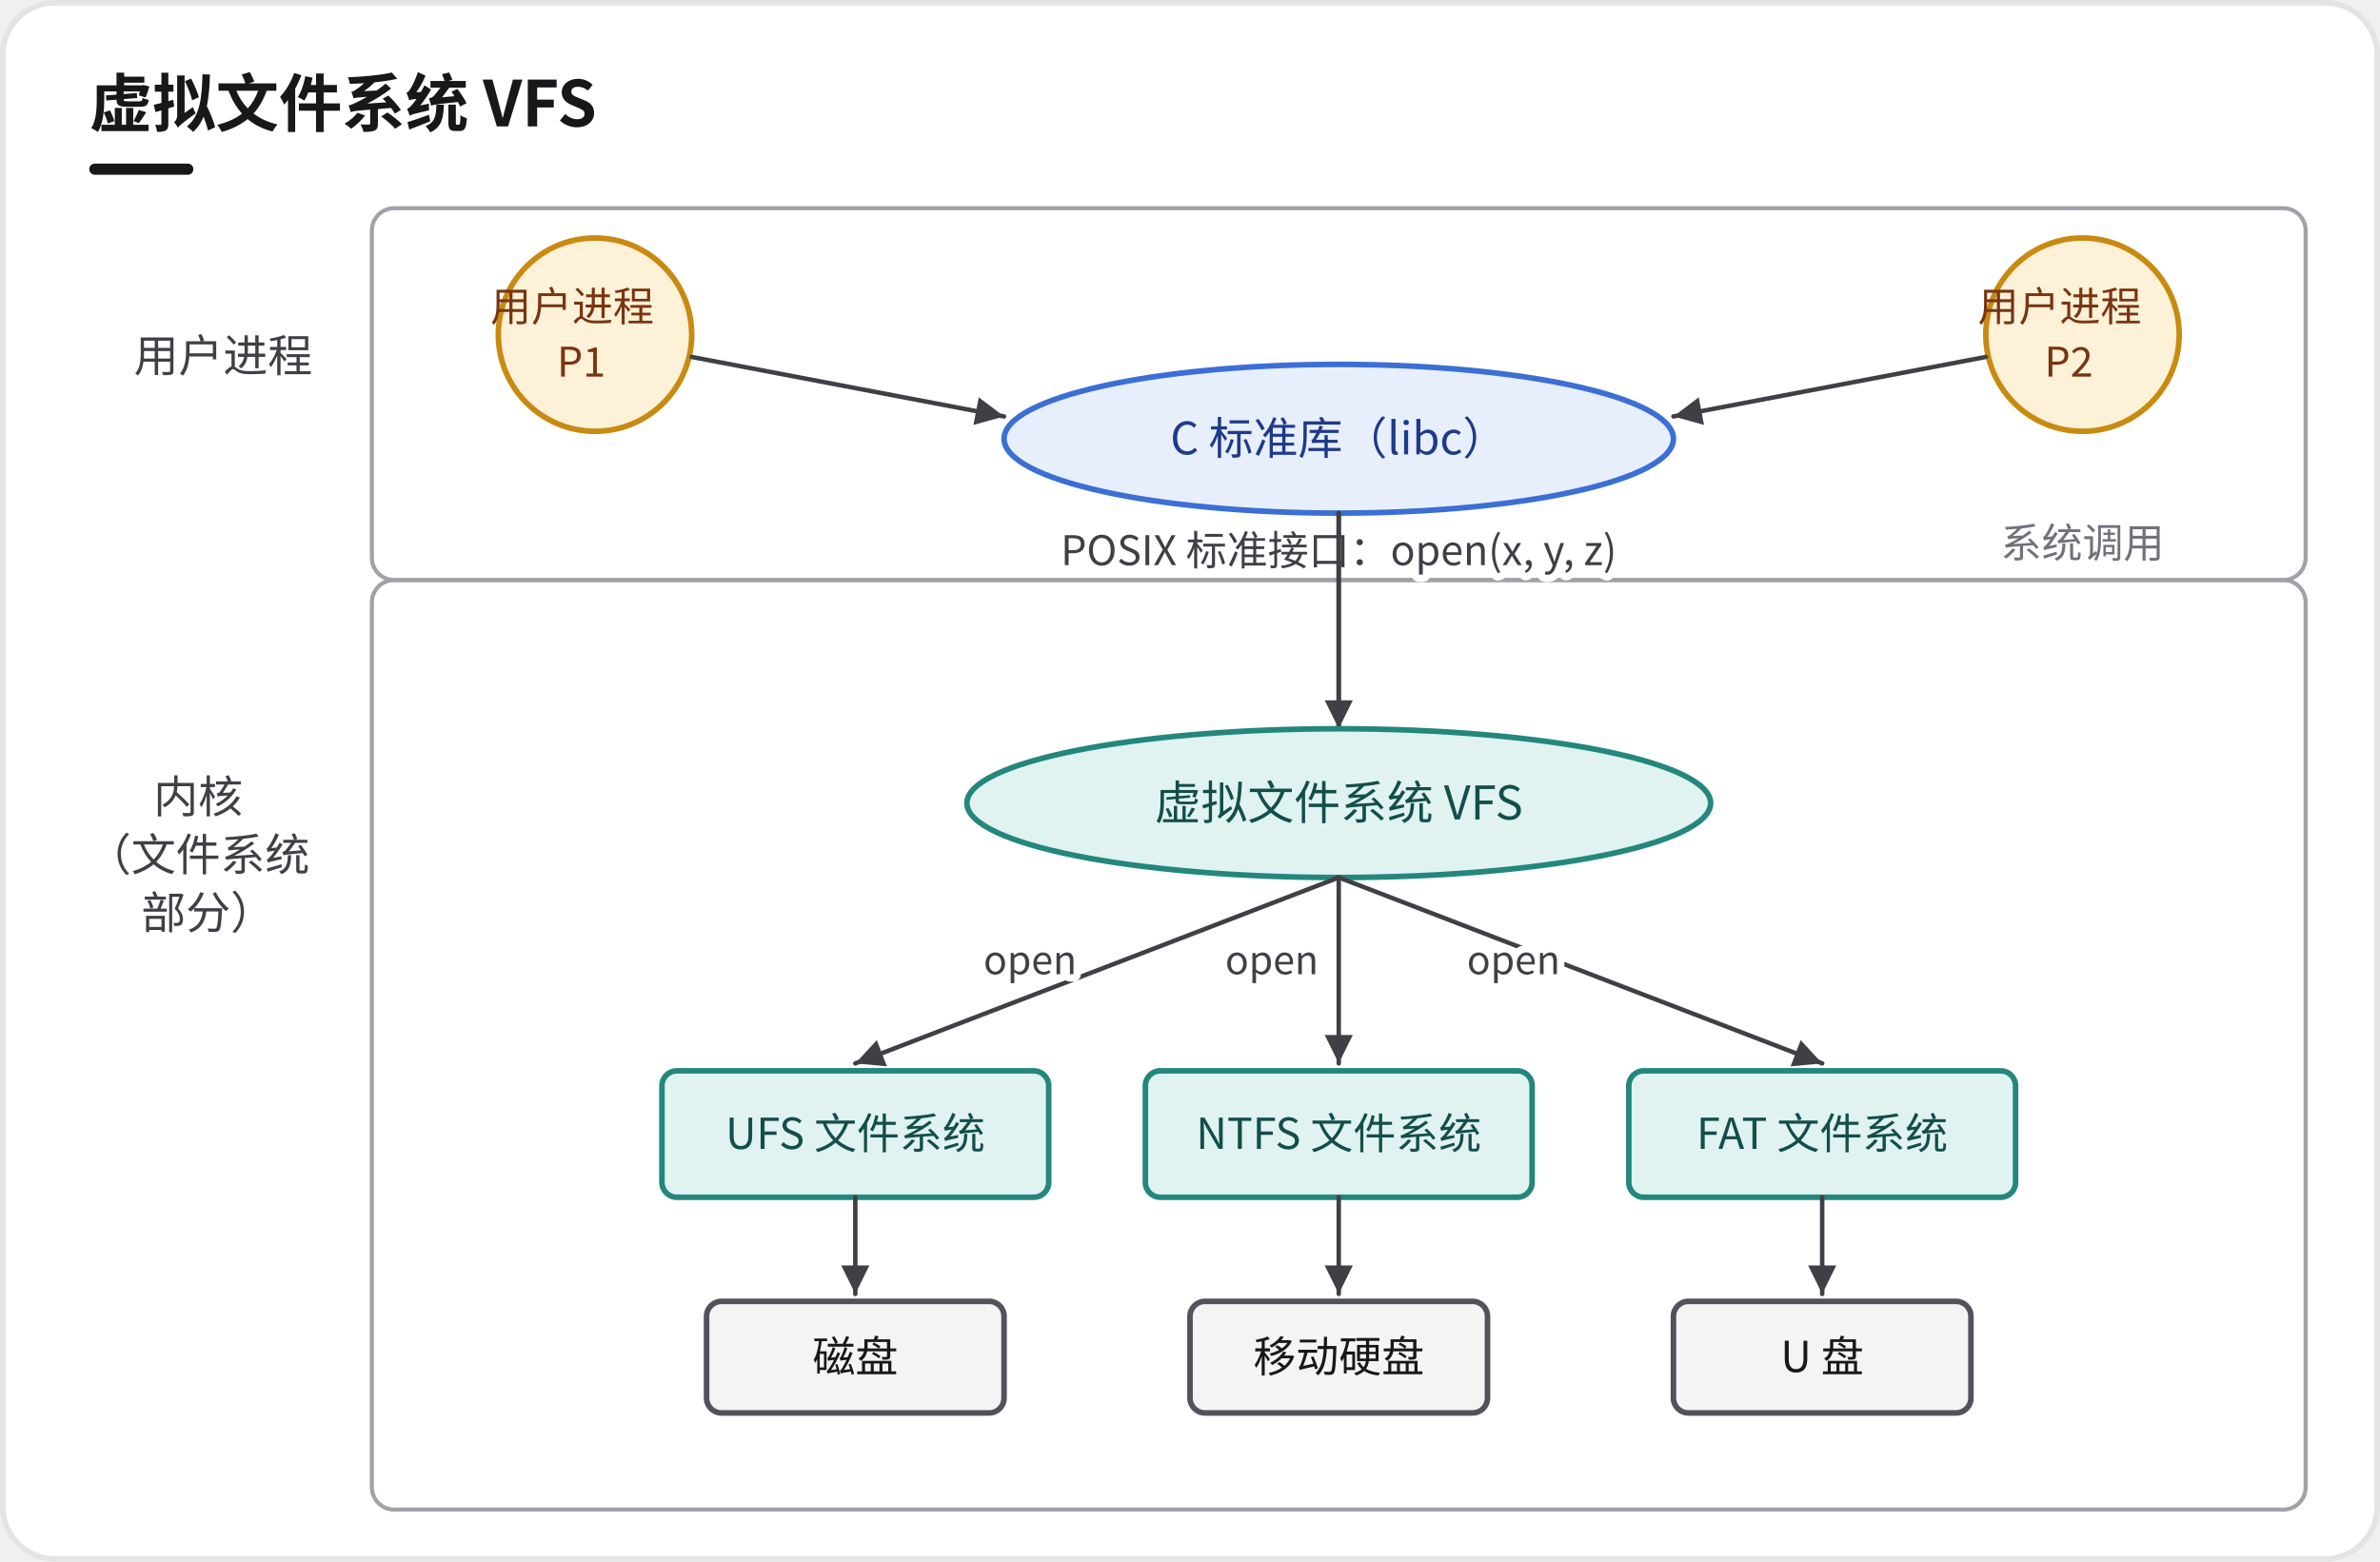
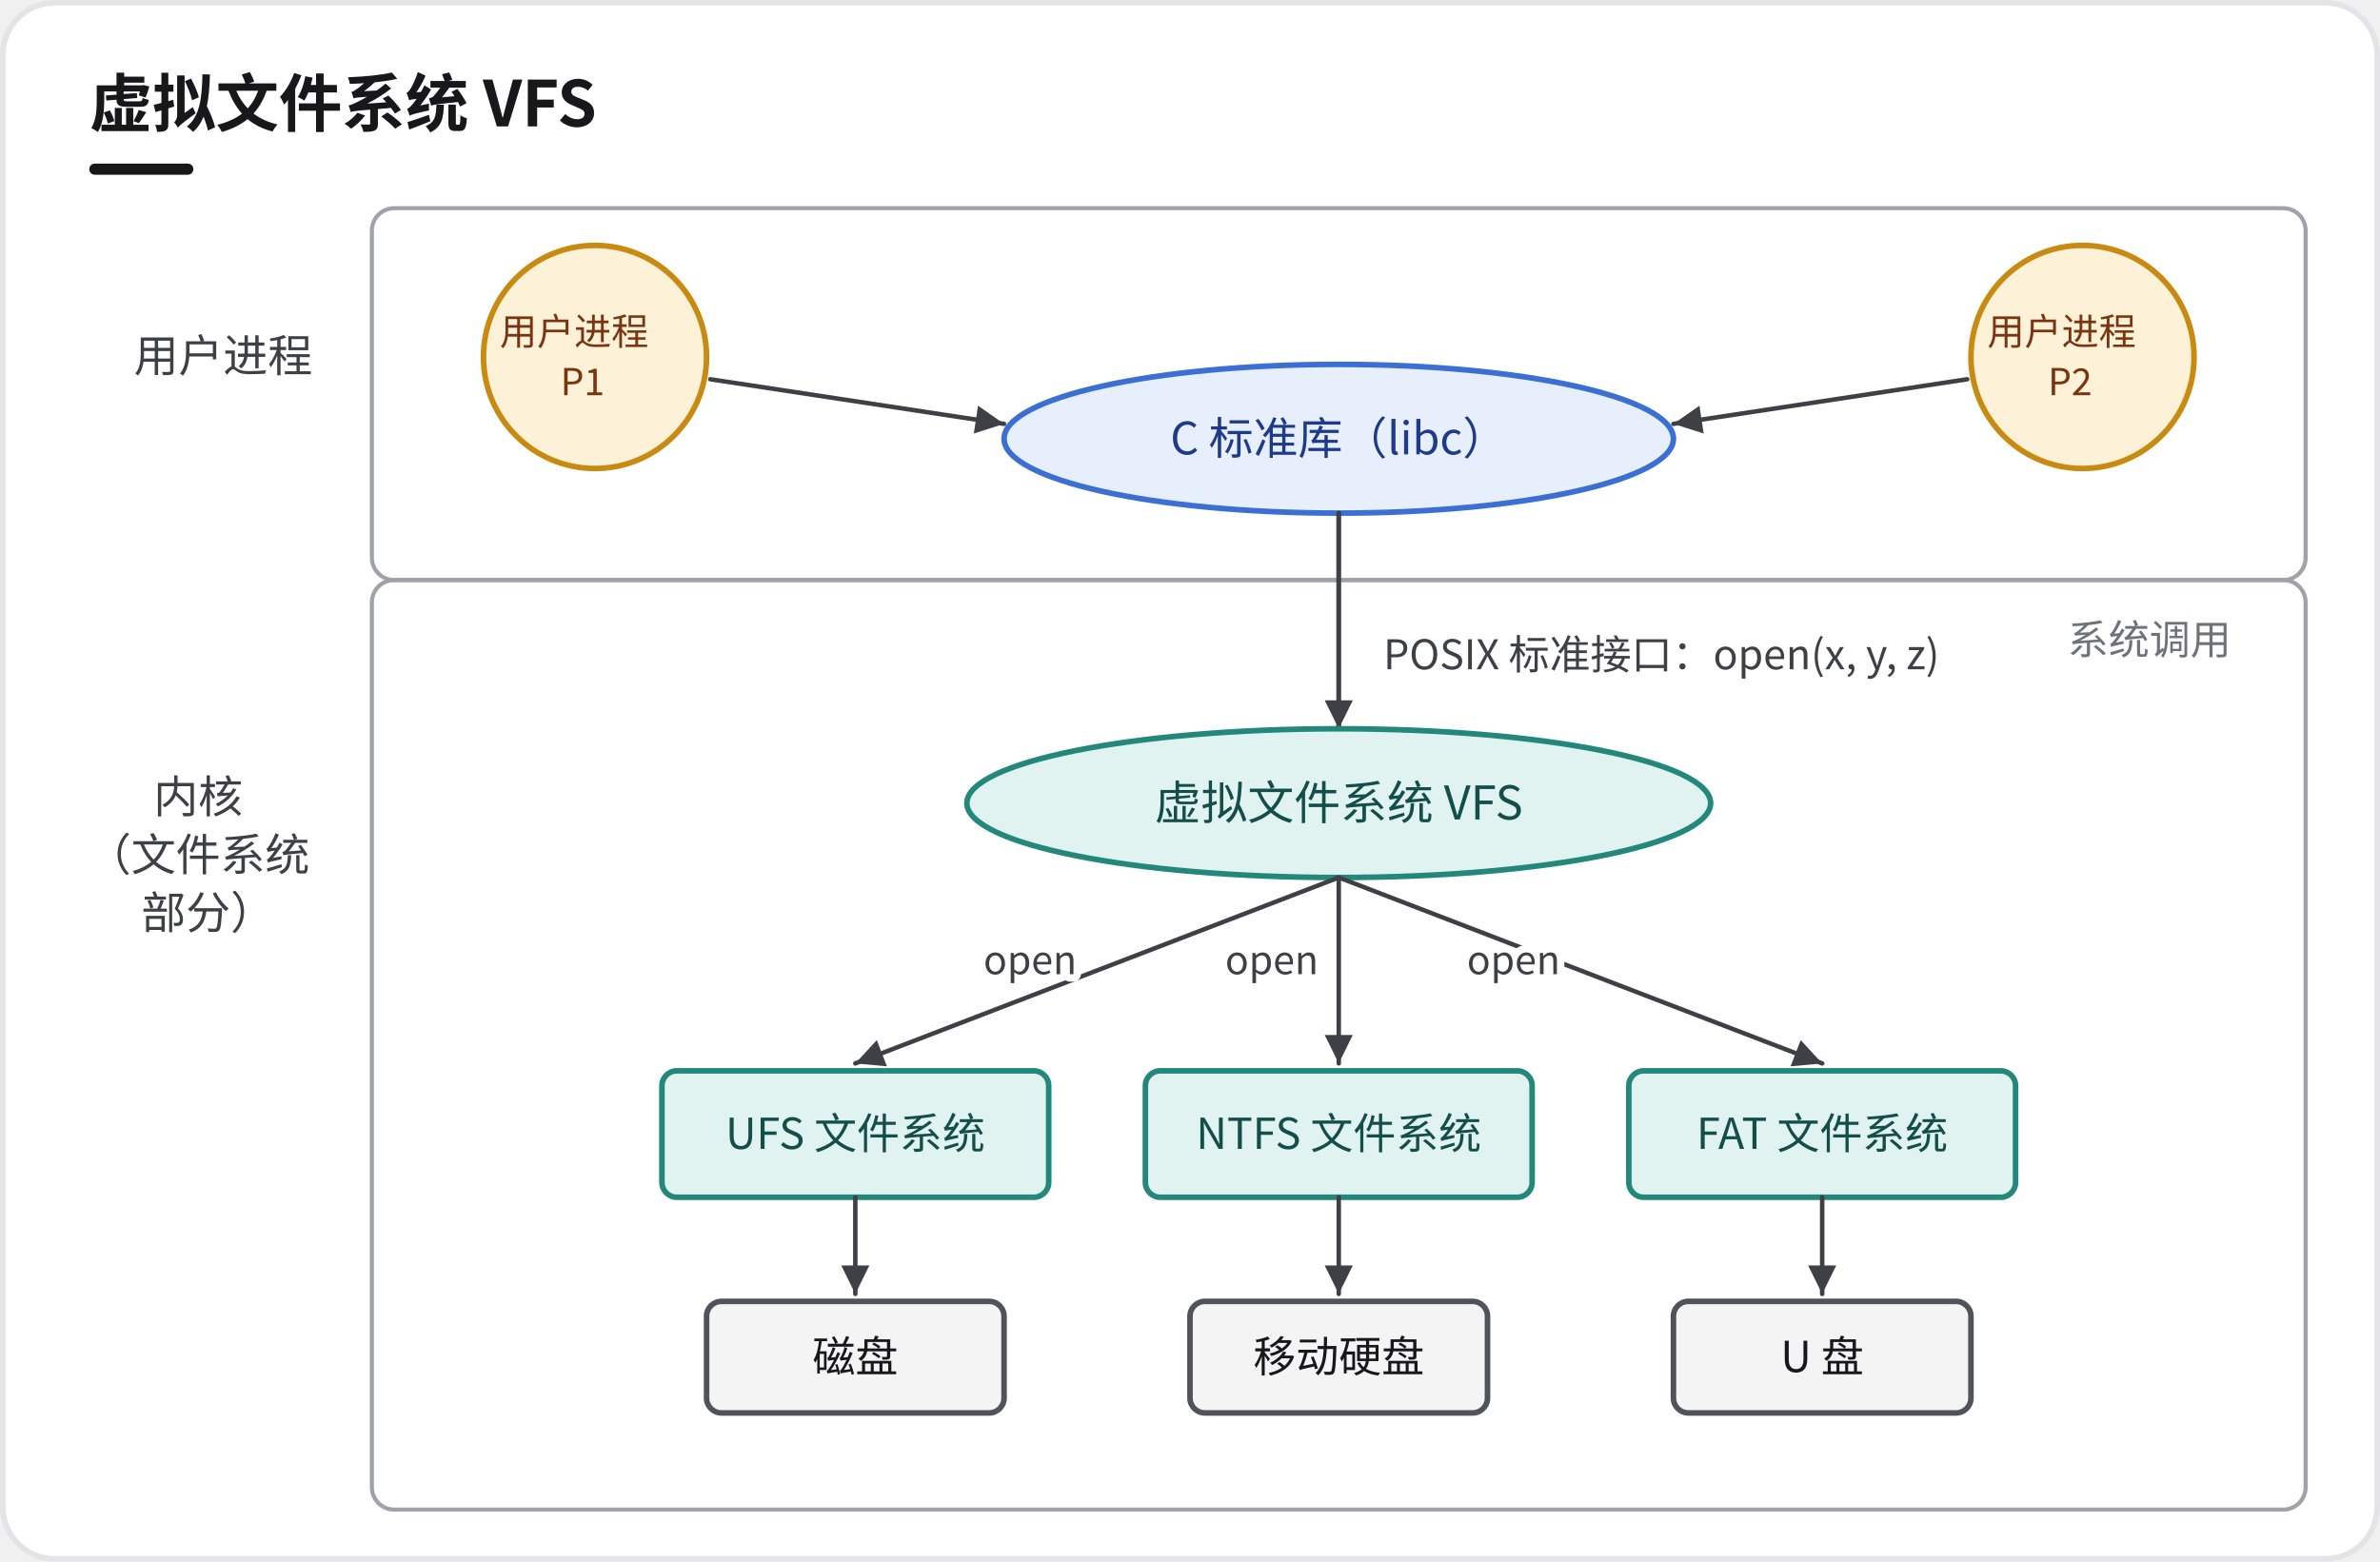
<svg xmlns="http://www.w3.org/2000/svg" viewBox="0 0 640 420" width="640" height="420" font-family="'PingFang SC','Hiragino Sans GB','Microsoft YaHei','Noto Sans CJK SC','Source Han Sans SC',system-ui,sans-serif" font-size="15" xml:space="preserve" style="white-space:pre" role="img" aria-label="虚拟文件系统 VFS：向上提供统一的 POSIX 接口，向下屏蔽不同文件系统">
  <defs>
    <marker id="a3f3f46" viewBox="0 0 10 10" refX="8.5" refY="5" markerWidth="9" markerHeight="9" orient="auto" markerUnits="userSpaceOnUse">
      <path d="M0 0.8L8.5 5 0 9.2z" fill="#3f3f46" />
    </marker>
  </defs>
  <rect x="0.75" y="0.75" width="638.5" height="418.5" rx="14" fill="#ffffff" stroke="#e4e4e7" stroke-width="1.5" />
  <text x="24" y="34" font-size="17" fill="#18181b" font-weight="700">虚拟文件系统 VFS</text>
  <rect x="24" y="44" width="28" height="3" rx="1.5" fill="#18181b" />
  <rect x="100" y="56" width="520" height="100" rx="6" fill="none" stroke="#a1a1aa" stroke-width="1.1" />
  <text x="60" y="100" font-size="12" fill="#3f3f46" text-anchor="middle">用户进程</text>
  <rect x="100" y="156" width="520" height="250" rx="6" fill="none" stroke="#a1a1aa" stroke-width="1.1" />
  <text x="60" y="218.6" font-size="12" fill="#3f3f46" text-anchor="middle">
    <tspan x="60" dy="0">内核</tspan>
    <tspan x="60" dy="15.6">（文件系统</tspan>
    <tspan x="60" dy="15.6">部分）</tspan>
  </text>
-   <circle cx="160" cy="90" r="26" fill="#fdf1d8" stroke="#c98a12" stroke-width="1.5" />
-   <text x="160" y="86.4" font-size="11" fill="#78350f" text-anchor="middle" font-weight="500">
+   <circle cx="160" cy="96" r="30" fill="#fdf1d8" stroke="#c98a12" stroke-width="1.5" />
+   <text x="160" y="92.8" font-size="10" fill="#78350f" text-anchor="middle" font-weight="500">
    <tspan x="160" dy="0">用户进程</tspan>
-     <tspan x="160" dy="14.9">P1</tspan>
+     <tspan x="160" dy="13.5">P1</tspan>
  </text>
-   <circle cx="560" cy="90" r="26" fill="#fdf1d8" stroke="#c98a12" stroke-width="1.5" />
-   <text x="560" y="86.4" font-size="11" fill="#78350f" text-anchor="middle" font-weight="500">
+   <circle cx="560" cy="96" r="30" fill="#fdf1d8" stroke="#c98a12" stroke-width="1.5" />
+   <text x="560" y="92.8" font-size="10" fill="#78350f" text-anchor="middle" font-weight="500">
    <tspan x="560" dy="0">用户进程</tspan>
-     <tspan x="560" dy="14.9">P2</tspan>
+     <tspan x="560" dy="13.5">P2</tspan>
  </text>
  <ellipse cx="360" cy="118" rx="90" ry="20" fill="#e8effc" stroke="#3b6fd4" stroke-width="1.5" />
  <text x="360" y="122.2" font-size="12" fill="#1e3a8a" text-anchor="middle" font-weight="500">C 标准库（libc）</text>
-   <path d="M186 96L270 112" fill="none" stroke="#3f3f46" stroke-width="1.2" stroke-linecap="round" stroke-linejoin="round" marker-end="url(#a3f3f46)" />
-   <path d="M534 96L450 112" fill="none" stroke="#3f3f46" stroke-width="1.2" stroke-linecap="round" stroke-linejoin="round" marker-end="url(#a3f3f46)" />
-   <text x="360" y="152" font-size="11" fill="#3f3f46" text-anchor="middle" stroke="#fff" stroke-width="4" stroke-linejoin="round" paint-order="stroke">POSIX 标准接口：open(x, y, z)</text>
-   <text x="560" y="150" font-size="11" fill="#71717a" text-anchor="middle">系统调用</text>
+   <path d="M191 102L270 114" fill="none" stroke="#3f3f46" stroke-width="1.2" stroke-linecap="round" stroke-linejoin="round" marker-end="url(#a3f3f46)" />
+   <path d="M529 102L450 114" fill="none" stroke="#3f3f46" stroke-width="1.2" stroke-linecap="round" stroke-linejoin="round" marker-end="url(#a3f3f46)" />
+   <text x="372" y="180" font-size="11" fill="#3f3f46">POSIX 标准接口：open(x, y, z)</text>
+   <text x="600" y="176" font-size="11" fill="#71717a" text-anchor="end">系统调用</text>
  <path d="M360 138L360 196" fill="none" stroke="#3f3f46" stroke-width="1.3" stroke-linecap="round" stroke-linejoin="round" marker-end="url(#a3f3f46)" />
  <ellipse cx="360" cy="216" rx="100" ry="20" fill="#e0f3f1" stroke="#23877c" stroke-width="1.5" />
  <text x="360" y="220.4" font-size="12.5" fill="#134e4a" text-anchor="middle" font-weight="500">虚拟文件系统 VFS</text>
  <path d="M360 236L230 286" fill="none" stroke="#3f3f46" stroke-width="1.2" stroke-linecap="round" stroke-linejoin="round" marker-end="url(#a3f3f46)" />
  <text x="277" y="262" font-size="10.5" fill="#3f3f46" text-anchor="middle" stroke="#fff" stroke-width="4" stroke-linejoin="round" paint-order="stroke">open</text>
  <rect x="178" y="288" width="104" height="34" rx="4" fill="#e0f3f1" stroke="#23877c" stroke-width="1.5" />
  <text x="230" y="309" font-size="11.5" fill="#134e4a" text-anchor="middle">UFS 文件系统</text>
  <path d="M230 322L230 348" fill="none" stroke="#3f3f46" stroke-width="1.2" stroke-linecap="round" stroke-linejoin="round" marker-end="url(#a3f3f46)" />
  <rect x="190" y="350" width="80" height="30" rx="4" fill="#f4f4f5" stroke="#52525b" stroke-width="1.5" />
  <text x="230" y="369" font-size="11.5" fill="#18181b" text-anchor="middle">磁盘</text>
  <path d="M360 236L360 286" fill="none" stroke="#3f3f46" stroke-width="1.2" stroke-linecap="round" stroke-linejoin="round" marker-end="url(#a3f3f46)" />
  <text x="342" y="262" font-size="10.5" fill="#3f3f46" text-anchor="middle" stroke="#fff" stroke-width="4" stroke-linejoin="round" paint-order="stroke">open</text>
  <rect x="308" y="288" width="104" height="34" rx="4" fill="#e0f3f1" stroke="#23877c" stroke-width="1.5" />
  <text x="360" y="309" font-size="11.5" fill="#134e4a" text-anchor="middle">NTFS 文件系统</text>
  <path d="M360 322L360 348" fill="none" stroke="#3f3f46" stroke-width="1.2" stroke-linecap="round" stroke-linejoin="round" marker-end="url(#a3f3f46)" />
  <rect x="320" y="350" width="80" height="30" rx="4" fill="#f4f4f5" stroke="#52525b" stroke-width="1.5" />
  <text x="360" y="369" font-size="11.5" fill="#18181b" text-anchor="middle">移动硬盘</text>
  <path d="M360 236L490 286" fill="none" stroke="#3f3f46" stroke-width="1.2" stroke-linecap="round" stroke-linejoin="round" marker-end="url(#a3f3f46)" />
  <text x="407" y="262" font-size="10.5" fill="#3f3f46" text-anchor="middle" stroke="#fff" stroke-width="4" stroke-linejoin="round" paint-order="stroke">open</text>
  <rect x="438" y="288" width="104" height="34" rx="4" fill="#e0f3f1" stroke="#23877c" stroke-width="1.5" />
  <text x="490" y="309" font-size="11.5" fill="#134e4a" text-anchor="middle">FAT 文件系统</text>
  <path d="M490 322L490 348" fill="none" stroke="#3f3f46" stroke-width="1.2" stroke-linecap="round" stroke-linejoin="round" marker-end="url(#a3f3f46)" />
  <rect x="450" y="350" width="80" height="30" rx="4" fill="#f4f4f5" stroke="#52525b" stroke-width="1.5" />
  <text x="490" y="369" font-size="11.5" fill="#18181b" text-anchor="middle">U 盘</text>
</svg>
